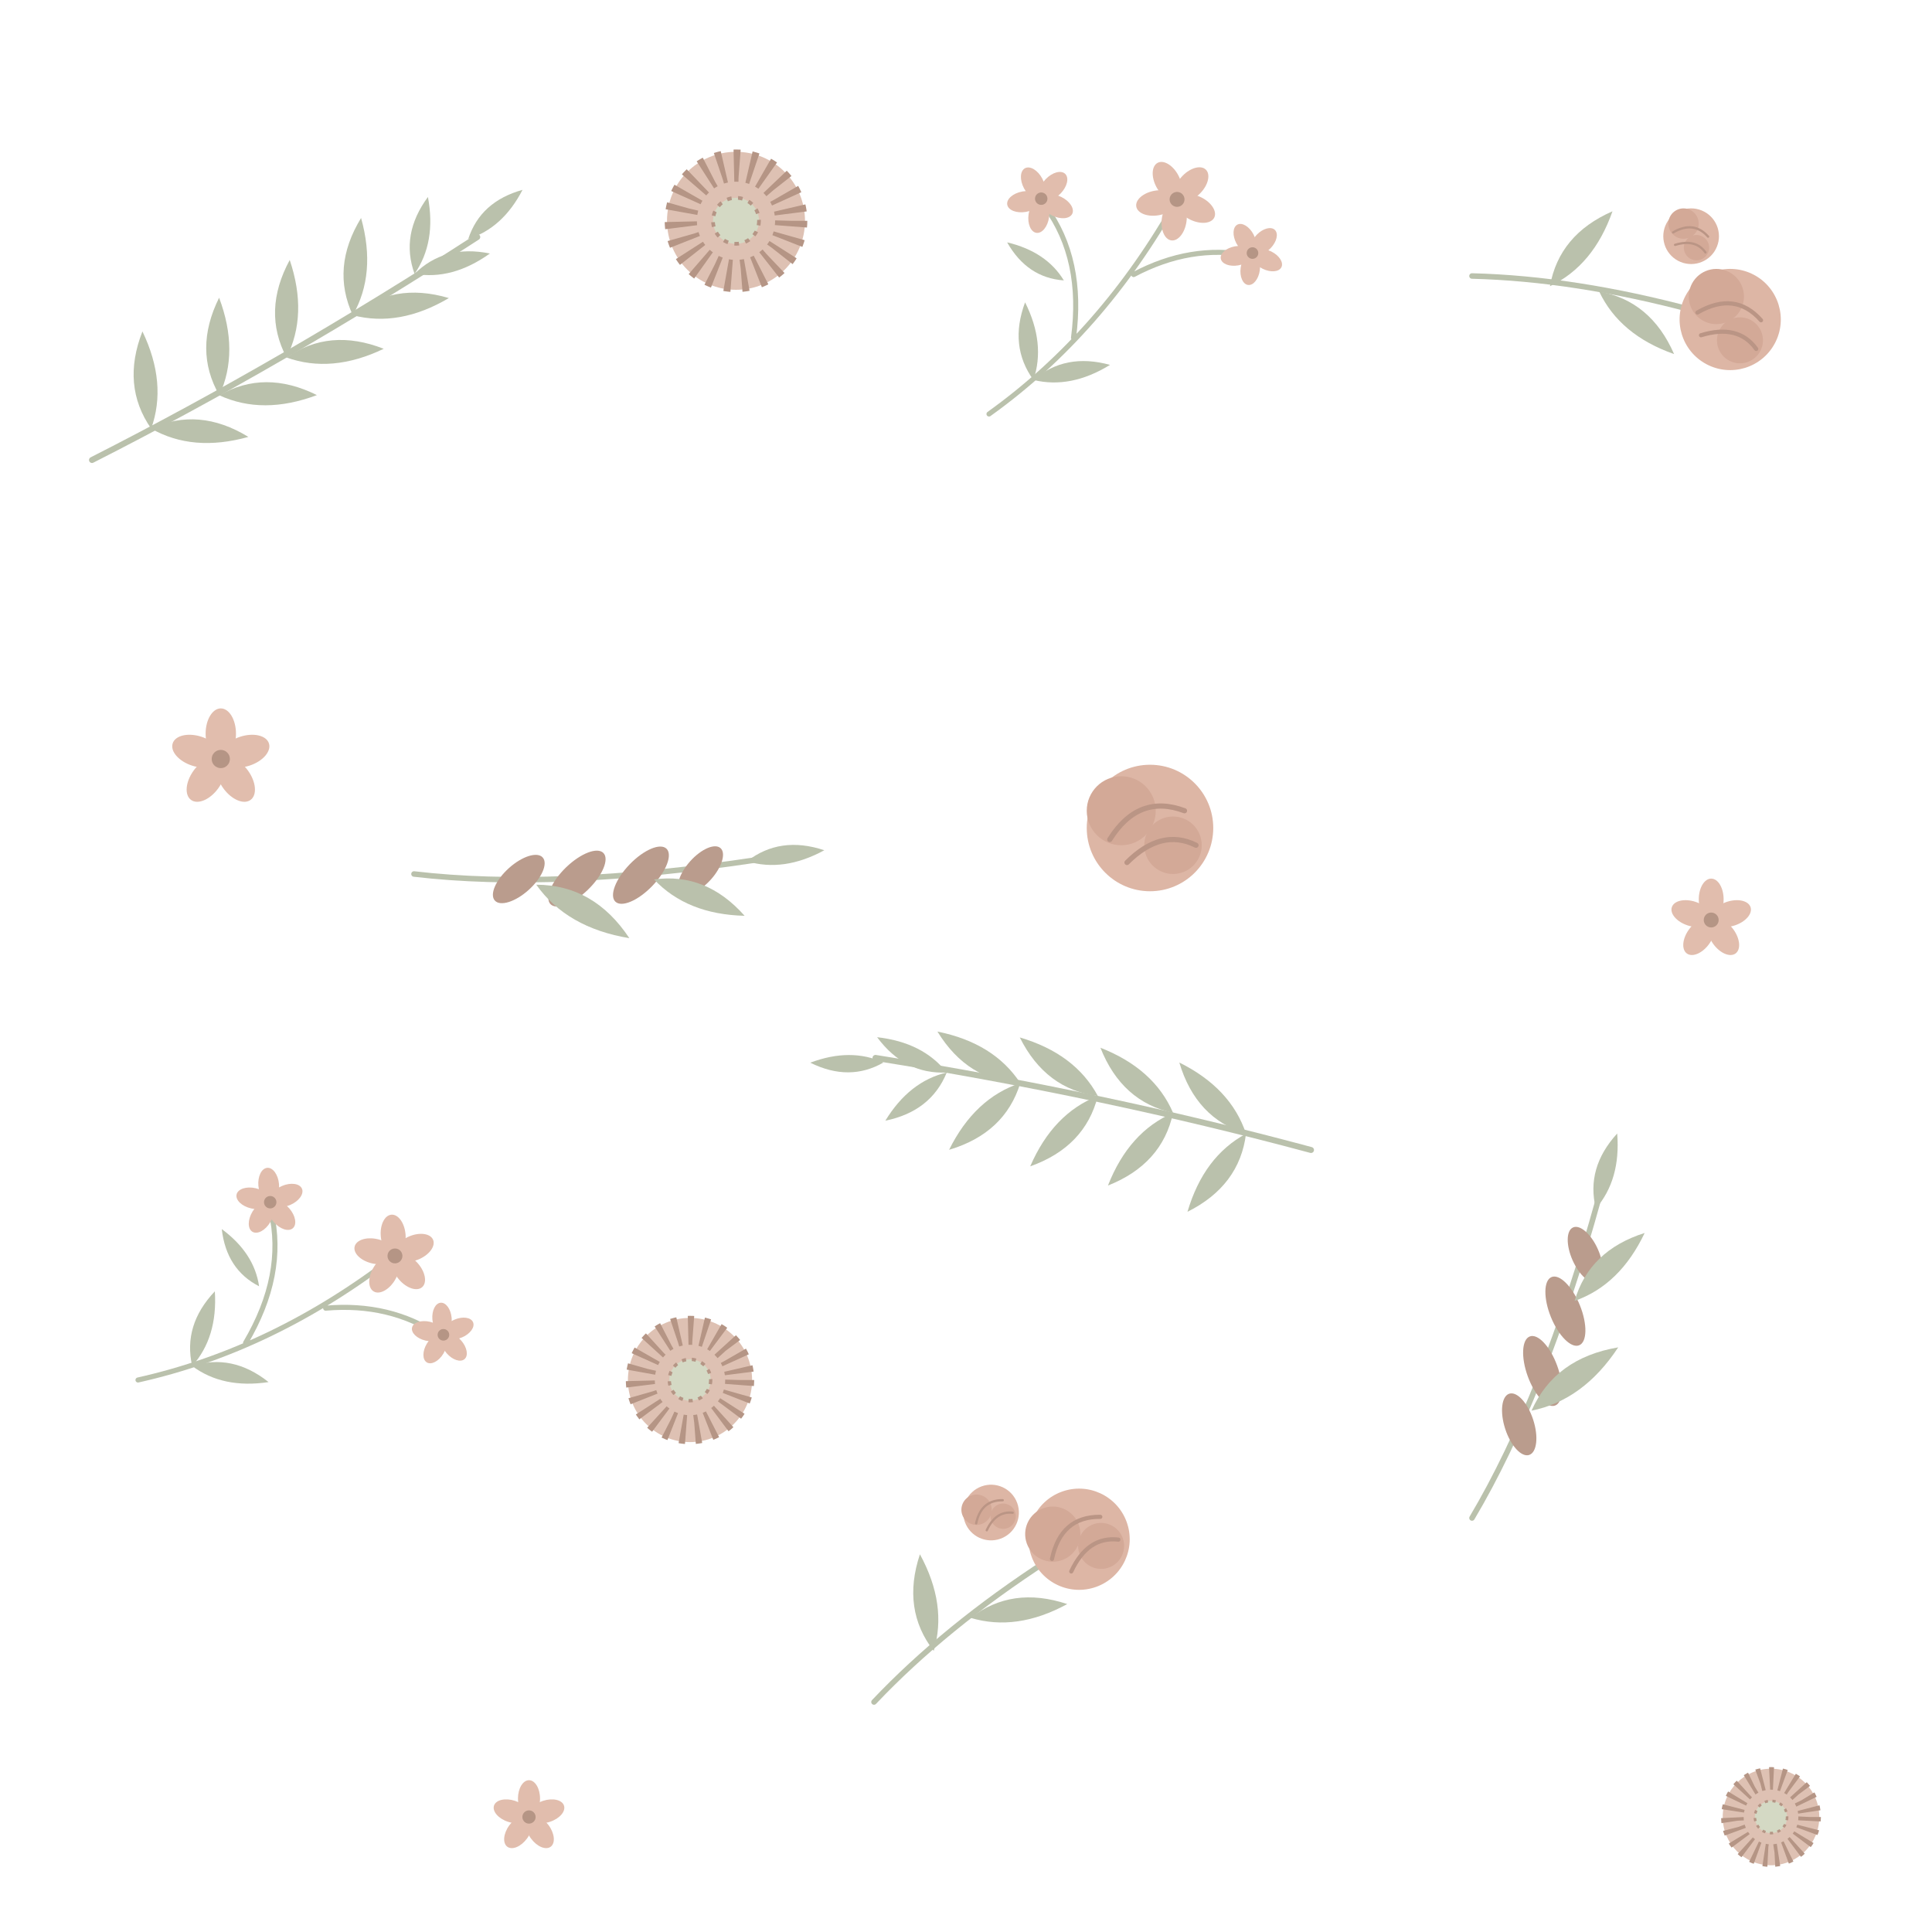
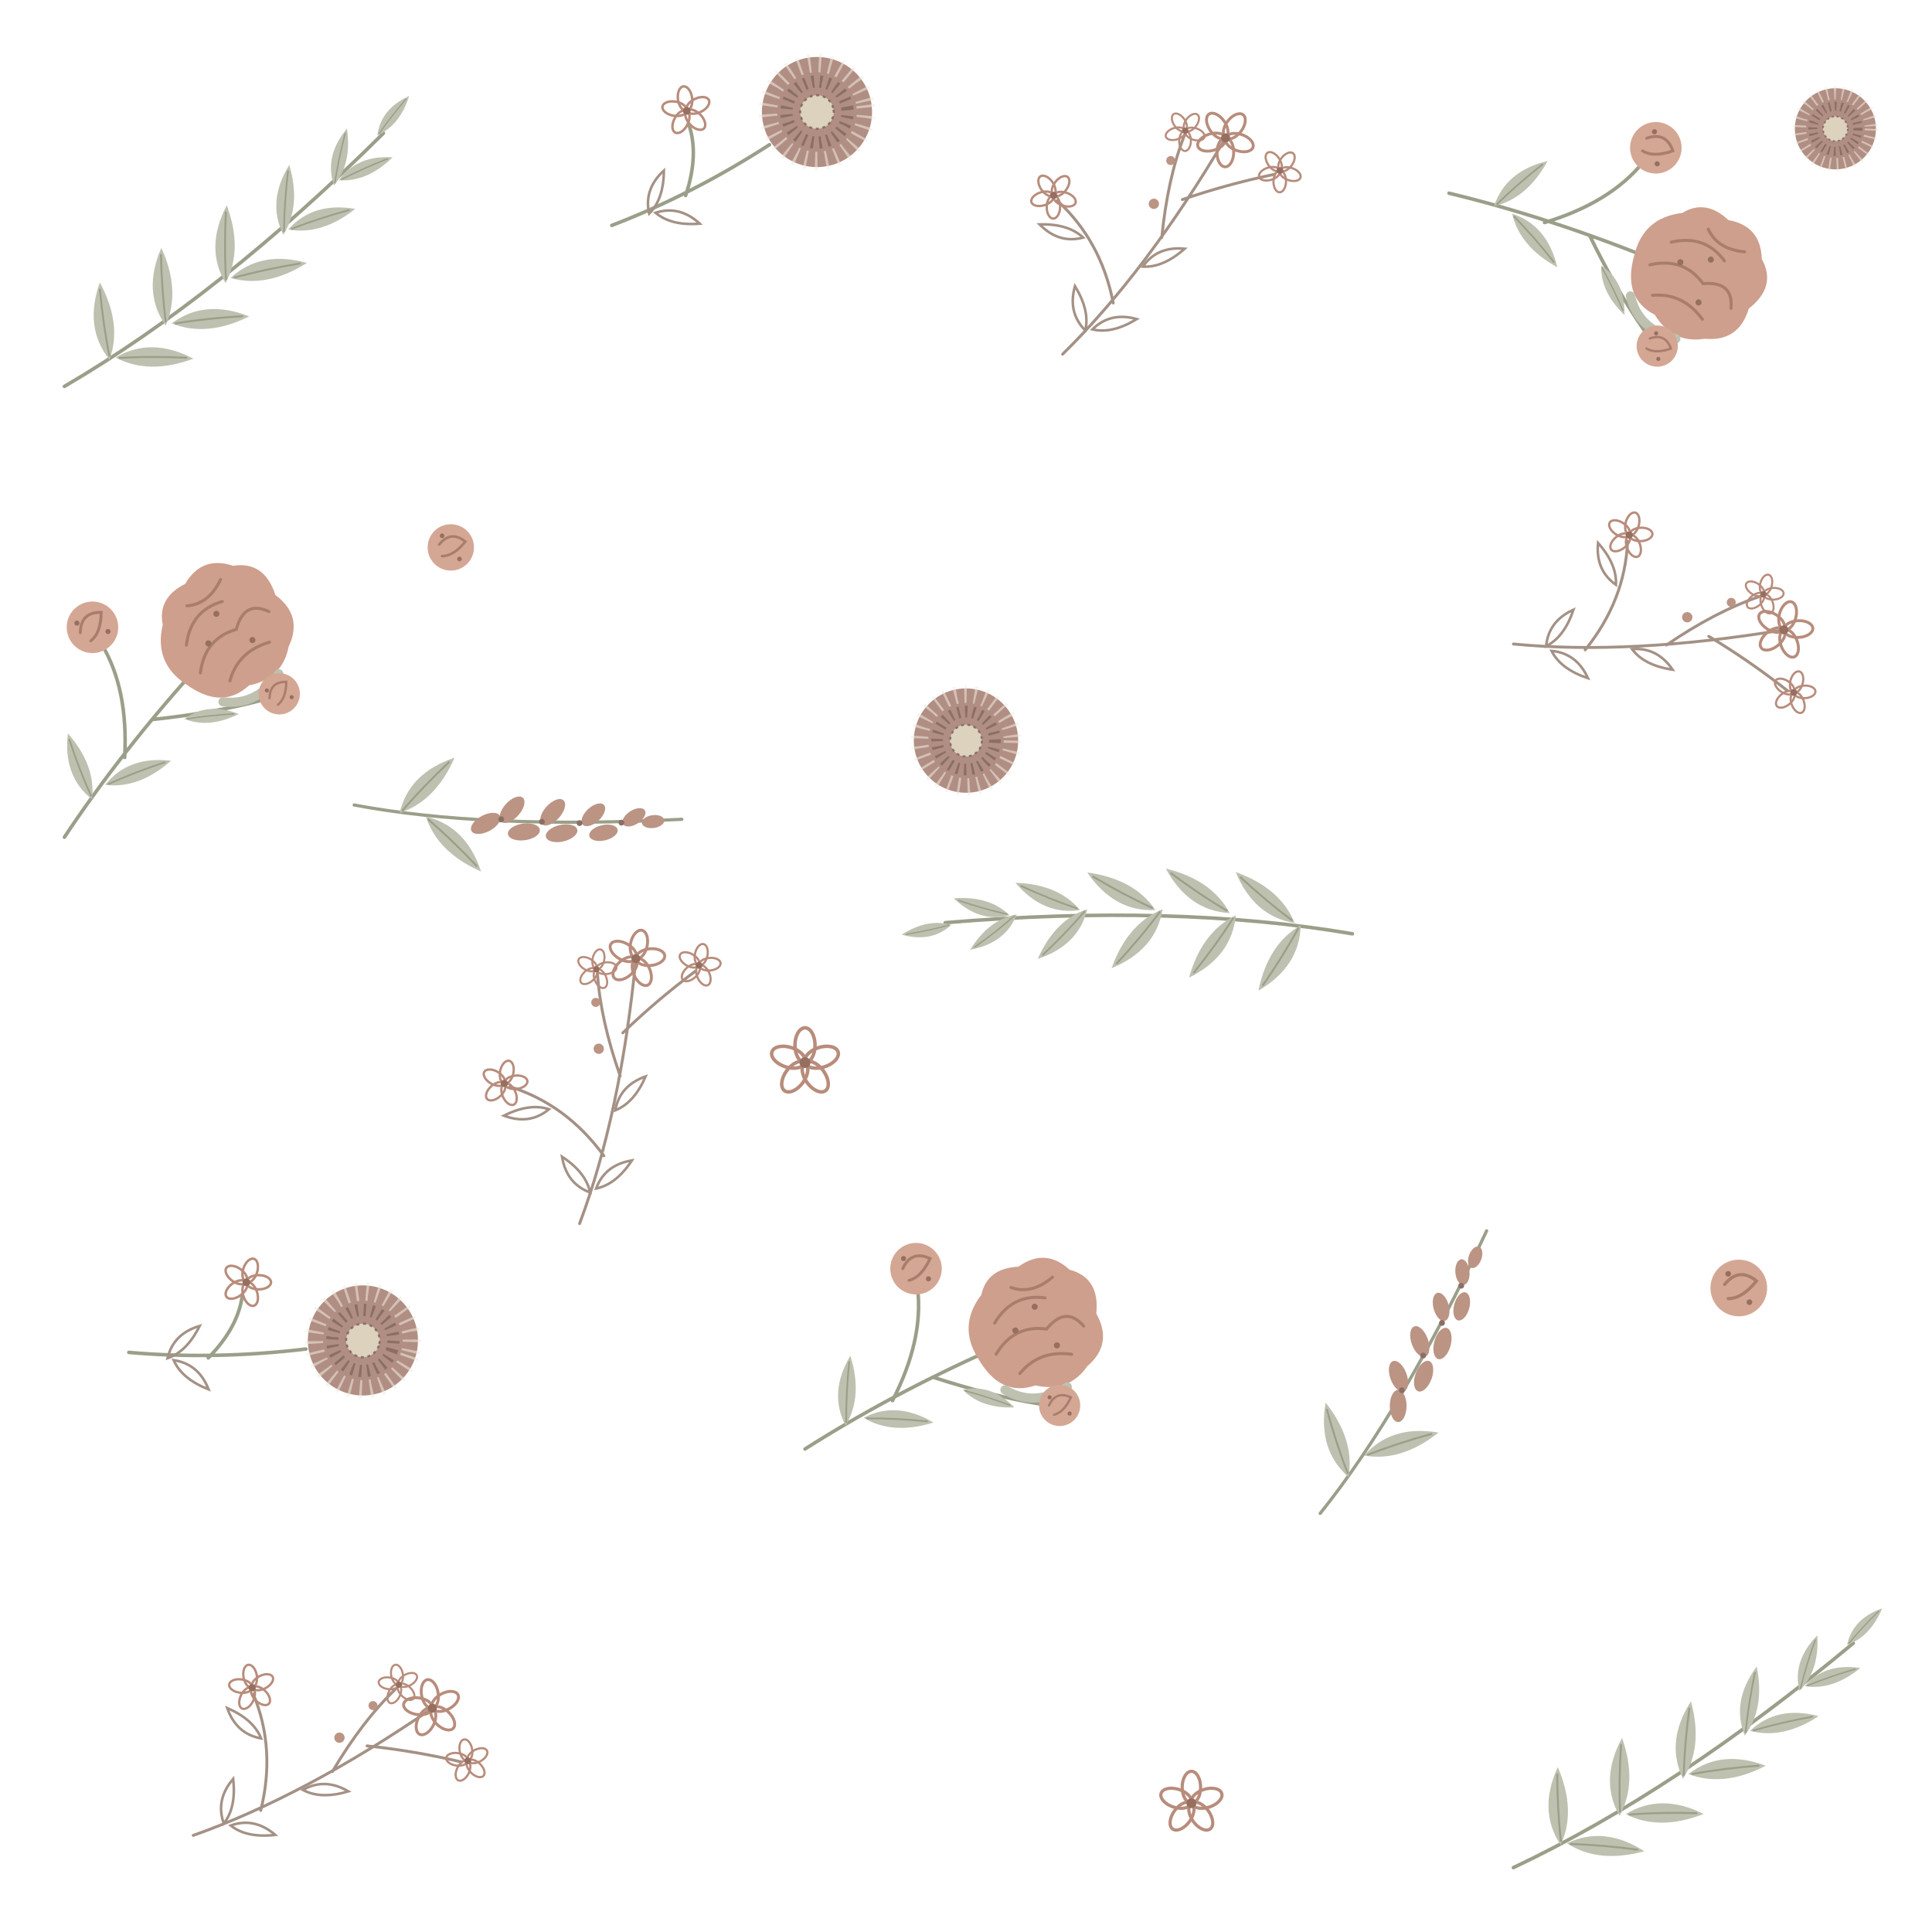
- <svg xmlns="http://www.w3.org/2000/svg" xmlns:xlink="http://www.w3.org/1999/xlink" width="420" height="420" viewBox="0 0 420 420">
+ <svg xmlns="http://www.w3.org/2000/svg" xmlns:xlink="http://www.w3.org/1999/xlink" width="600" height="600" viewBox="0 0 600 600">
  <defs>
-     <path id="hoja" d="M0 0 Q9 -7 21 -3 Q10 3 0 0Z" />
-     <g id="rama" fill="#a9b297">
-       <path d="M0 0 Q45 -12 92 -30" fill="none" stroke="#a9b297" stroke-width="1.3" stroke-linecap="round" />
-       <use xlink:href="#hoja" transform="translate(14,-4) rotate(-75)" />
-       <use xlink:href="#hoja" transform="translate(14,-4) rotate(25)" />
-       <use xlink:href="#hoja" transform="translate(30,-8) rotate(-70)" />
-       <use xlink:href="#hoja" transform="translate(30,-8) rotate(20)" />
-       <use xlink:href="#hoja" transform="translate(46,-13) rotate(-68)" />
-       <use xlink:href="#hoja" transform="translate(46,-13) rotate(15)" />
-       <use xlink:href="#hoja" transform="translate(62,-19) rotate(-65)" />
-       <use xlink:href="#hoja" transform="translate(62,-19) rotate(10)" />
-       <use xlink:href="#hoja" transform="translate(77,-25) rotate(-60) scale(.8)" />
-       <use xlink:href="#hoja" transform="translate(77,-25) rotate(5) scale(.8)" />
-       <use xlink:href="#hoja" transform="translate(90,-30) rotate(-22) scale(.75)" />
+     <g id="hoja">
+       <path d="M0 0 Q10 -8 24 -3 Q11 4 0 0Z" fill="#b7baa7" />
+       <path d="M1 0 Q11 -2 22 -3" fill="none" stroke="#8f957c" stroke-width=".6" />
+     </g>
+     <path id="hojita" d="M0 0 Q6 -5 14 -2 Q6 2 0 0Z" fill="none" stroke="#9a8578" stroke-width=".8" />
+     <g id="rama">
+       <path d="M0 0 Q55 -10 120 -40" fill="none" stroke="#8f957c" stroke-width="1.1" stroke-linecap="round" />
+       <use xlink:href="#hoja" transform="translate(16,-3) rotate(-70)" />
+       <use xlink:href="#hoja" transform="translate(18,-3) rotate(28)" />
+       <use xlink:href="#hoja" transform="translate(36,-7) rotate(-66)" />
+       <use xlink:href="#hoja" transform="translate(38,-7) rotate(22)" />
+       <use xlink:href="#hoja" transform="translate(58,-13) rotate(-62)" />
+       <use xlink:href="#hoja" transform="translate(60,-14) rotate(16)" />
+       <use xlink:href="#hoja" transform="translate(80,-21) rotate(-58) scale(.9)" />
+       <use xlink:href="#hoja" transform="translate(82,-22) rotate(10) scale(.9)" />
+       <use xlink:href="#hoja" transform="translate(100,-30) rotate(-50) scale(.75)" />
+       <use xlink:href="#hoja" transform="translate(102,-31) rotate(4) scale(.75)" />
+       <use xlink:href="#hoja" transform="translate(118,-40) rotate(-24) scale(.65)" />
    </g>
    <g id="espiga">
-       <path d="M0 0 Q30 -6 70 -26" fill="none" stroke="#a9b297" stroke-width="1.2" stroke-linecap="round" />
-       <g fill="#a98370">
-         <ellipse cx="22" cy="-6" rx="7" ry="3.2" transform="rotate(-60 22 -6)" />
-         <ellipse cx="34" cy="-10" rx="8" ry="3.4" transform="rotate(-62 34 -10)" />
-         <ellipse cx="47" cy="-15" rx="8" ry="3.4" transform="rotate(-64 47 -15)" />
-         <ellipse cx="59" cy="-20" rx="6.5" ry="3" transform="rotate(-66 59 -20)" />
+       <path d="M0 0 Q40 -8 96 -34" fill="none" stroke="#8f957c" stroke-width="1" stroke-linecap="round" />
+       <g fill="#b48877">
+         <ellipse cx="40" cy="-10" rx="5" ry="2.6" transform="rotate(-50 40 -10)" />
+         <ellipse cx="46" cy="-17" rx="5" ry="2.6" transform="rotate(-70 46 -17)" />
+         <ellipse cx="52" cy="-12" rx="5" ry="2.6" transform="rotate(-30 52 -12)" />
+         <ellipse cx="58" cy="-21" rx="5" ry="2.6" transform="rotate(-70 58 -21)" />
+         <ellipse cx="63" cy="-16" rx="5" ry="2.6" transform="rotate(-35 63 -16)" />
+         <ellipse cx="70" cy="-25" rx="4.5" ry="2.4" transform="rotate(-65 70 -25)" />
+         <ellipse cx="75" cy="-21" rx="4.5" ry="2.4" transform="rotate(-35 75 -21)" />
+         <ellipse cx="82" cy="-29" rx="4" ry="2.2" transform="rotate(-55 82 -29)" />
+         <ellipse cx="88" cy="-30" rx="3.5" ry="2" transform="rotate(-30 88 -30)" />
      </g>
-       <g fill="#a9b297">
-         <use xlink:href="#hoja" transform="translate(26,-6) rotate(20) scale(1.1)" />
-         <use xlink:href="#hoja" transform="translate(50,-15) rotate(12)" />
-         <use xlink:href="#hoja" transform="translate(68,-25) rotate(-18) scale(.8)" />
+       <g fill="#7d5f55">
+         <circle cx="44" cy="-13" r=".9" />
+         <circle cx="56" cy="-17" r=".9" />
+         <circle cx="67" cy="-21" r=".9" />
+         <circle cx="79" cy="-26" r=".9" />
      </g>
+       <use xlink:href="#hoja" transform="translate(14,-3) rotate(-60)" />
+       <use xlink:href="#hoja" transform="translate(22,-5) rotate(30)" />
+     </g>
+     <g id="peonia">
+       <path d="M-20 4 Q-24 -8 -14 -16 Q-10 -24 0 -22 Q10 -26 16 -17 Q25 -12 21 -1 Q24 10 14 15 Q6 22 -4 17 Q-16 18 -20 4Z" fill="#c9957f" />
+       <path d="M-12 -6 Q-4 -14 6 -10 M-14 4 Q-6 -4 4 0 Q12 -6 16 2 M-8 12 Q0 6 10 10 M-4 -16 Q2 -12 10 -16" fill="none" stroke="#a06f5c" stroke-width="1" stroke-linecap="round" />
+       <circle cx="-6" cy="-2" r="1" fill="#8b5f50" />
+       <circle cx="6" cy="6" r="1" fill="#8b5f50" />
+       <circle cx="2" cy="-8" r="1" fill="#8b5f50" />
+       <path d="M-14 16 Q-6 24 6 20" fill="none" stroke="#b7baa7" stroke-width="3" stroke-linecap="round" />
    </g>
    <g id="zinnia">
-       <circle r="15" fill="#d6b2a0" />
-       <circle r="12" fill="none" stroke="#a27a66" stroke-width="7" stroke-dasharray="1.2 2.1" />
-       <circle r="5" fill="#c9cfb5" />
-       <circle r="5" fill="none" stroke="#a27a66" stroke-width=".8" stroke-dasharray="1 1.4" />
+       <circle r="18" fill="#a88275" />
+       <circle r="16" fill="none" stroke="#efe7da" stroke-width="6" stroke-dasharray=".8 2.6" opacity=".55" />
+       <circle r="10" fill="none" stroke="#7d5f55" stroke-width="4" stroke-dasharray=".8 1.8" />
+       <circle r="5.5" fill="#d8cdb6" />
+       <circle r="5.5" fill="none" stroke="#7d5f55" stroke-width=".7" stroke-dasharray="1 1.2" />
    </g>
-     <g id="rosa">
-       <circle r="11" fill="#d5a48f" />
-       <circle cx="-5" cy="-3" r="6" fill="#c8937d" />
-       <circle cx="4" cy="3" r="5" fill="#c8937d" />
-       <path d="M-7 2 Q-2 -6 6 -3 M-4 6 Q2 0 8 3" fill="none" stroke="#a97a66" stroke-width=".9" stroke-linecap="round" />
+     <g id="rosita">
+       <circle r="8" fill="#cf9d88" />
+       <path d="M-4 -1 Q0 -6 5 -2 Q1 3 -3 3" fill="none" stroke="#a06f5c" stroke-width=".9" stroke-linecap="round" />
+       <circle cx="-3" cy="-4" r=".8" fill="#8b5f50" />
+       <circle cx="3" cy="4" r=".8" fill="#8b5f50" />
    </g>
-     <g id="florcita" fill="#d9ad99">
-       <ellipse cx="0" cy="-5" rx="3" ry="5" />
-       <ellipse cx="0" cy="-5" rx="3" ry="5" transform="rotate(72)" />
-       <ellipse cx="0" cy="-5" rx="3" ry="5" transform="rotate(144)" />
-       <ellipse cx="0" cy="-5" rx="3" ry="5" transform="rotate(216)" />
-       <ellipse cx="0" cy="-5" rx="3" ry="5" transform="rotate(288)" />
-       <circle r="1.8" fill="#a27a66" />
+     <g id="florcita" fill="none" stroke="#b07f6d" stroke-width=".9">
+       <ellipse cx="0" cy="-4.5" rx="2.6" ry="4.5" />
+       <ellipse cx="0" cy="-4.5" rx="2.6" ry="4.5" transform="rotate(72)" />
+       <ellipse cx="0" cy="-4.5" rx="2.6" ry="4.5" transform="rotate(144)" />
+       <ellipse cx="0" cy="-4.5" rx="2.6" ry="4.5" transform="rotate(216)" />
+       <ellipse cx="0" cy="-4.5" rx="2.6" ry="4.5" transform="rotate(288)" />
+       <circle r="1.4" fill="#8b5f50" stroke="none" />
    </g>
-     <g id="ramito">
-       <path d="M0 0 Q30 -4 58 -22 M24 -6 Q34 -20 32 -34 M42 -12 Q56 -12 66 -4" fill="none" stroke="#a9b297" stroke-width="1.1" stroke-linecap="round" />
-       <g fill="#a9b297">
-         <use xlink:href="#hoja" transform="translate(12,-2) rotate(-60) scale(.8)" />
-         <use xlink:href="#hoja" transform="translate(12,-2) rotate(25) scale(.8)" />
-         <use xlink:href="#hoja" transform="translate(28,-18) rotate(-110) scale(.7)" />
-       </g>
-       <use xlink:href="#florcita" transform="translate(58,-22) scale(.9)" />
-       <use xlink:href="#florcita" transform="translate(32,-36) scale(.75)" />
-       <use xlink:href="#florcita" transform="translate(67,-4) scale(.7)" />
+     <g id="silvestre">
+       <path d="M0 0 Q36 -6 80 -26 M22 -4 Q30 -22 26 -40 M46 -12 Q58 -26 70 -34 M58 -18 Q72 -14 86 -8" fill="none" stroke="#9a8578" stroke-width=".9" stroke-linecap="round" />
+       <use xlink:href="#hojita" transform="translate(10,-2) rotate(-60)" />
+       <use xlink:href="#hojita" transform="translate(12,-1) rotate(30)" />
+       <use xlink:href="#hojita" transform="translate(26,-26) rotate(-120)" />
+       <use xlink:href="#hojita" transform="translate(36,-8) rotate(20)" />
+       <use xlink:href="#florcita" transform="translate(80,-26)" />
+       <use xlink:href="#florcita" transform="translate(26,-42) scale(.8)" />
+       <use xlink:href="#florcita" transform="translate(71,-35) scale(.7)" />
+       <use xlink:href="#florcita" transform="translate(88,-8) scale(.75)" />
+       <circle cx="50" cy="-22" r="1.6" fill="#b48877" />
+       <circle cx="62" cy="-30" r="1.4" fill="#b48877" />
    </g>
-     <g id="tallo-rosa">
-       <path d="M0 0 Q20 -10 46 -16" fill="none" stroke="#a9b297" stroke-width="1.2" stroke-linecap="round" />
-       <g fill="#a9b297">
-         <use xlink:href="#hoja" transform="translate(16,-6) rotate(-70)" />
-         <use xlink:href="#hoja" transform="translate(26,-10) rotate(20)" />
-       </g>
-       <use xlink:href="#rosa" transform="translate(54,-18)" />
-       <use xlink:href="#rosa" transform="translate(38,-30) scale(.55)" />
+     <g id="ramo-peonia">
+       <path d="M0 0 Q30 -10 64 -16 M30 -8 Q44 -24 46 -40 M44 -12 Q60 -2 74 4" fill="none" stroke="#8f957c" stroke-width="1.1" stroke-linecap="round" />
+       <use xlink:href="#hoja" transform="translate(14,-4) rotate(-65) scale(.9)" />
+       <use xlink:href="#hoja" transform="translate(20,-5) rotate(25) scale(.9)" />
+       <use xlink:href="#hoja" transform="translate(52,-6) rotate(40) scale(.7)" />
+       <use xlink:href="#peonia" transform="translate(78,-18) scale(.95)" />
+       <use xlink:href="#rosita" transform="translate(47,-46)" />
+       <use xlink:href="#rosita" transform="translate(80,6) scale(.8)" />
+     </g>
+     <g id="ramo-zinnia">
+       <path d="M0 0 Q26 -6 52 -18 M24 -6 Q30 -18 28 -28" fill="none" stroke="#8f957c" stroke-width="1.1" stroke-linecap="round" />
+       <use xlink:href="#hojita" transform="translate(12,-2) rotate(-55)" />
+       <use xlink:href="#hojita" transform="translate(14,-2) rotate(30)" />
+       <use xlink:href="#florcita" transform="translate(28,-32) scale(.85)" />
+       <use xlink:href="#zinnia" transform="translate(68,-26) scale(.95)" />
    </g>
  </defs>
-   <g opacity=".8">
-     <use xlink:href="#rama" transform="translate(20,100) rotate(-12)" />
-     <use xlink:href="#zinnia" transform="translate(160,48)" />
-     <use xlink:href="#ramito" transform="translate(215,90) rotate(-28)" />
-     <use xlink:href="#tallo-rosa" transform="translate(320,60) rotate(28)" />
-     <use xlink:href="#espiga" transform="translate(90,190) rotate(18)" />
-     <use xlink:href="#florcita" transform="translate(48,165) scale(1.1)" />
-     <use xlink:href="#rosa" transform="translate(250,180) scale(1.25)" />
-     <use xlink:href="#rama" transform="translate(285,250) rotate(-150)" />
-     <use xlink:href="#ramito" transform="translate(30,300) rotate(-5)" />
-     <use xlink:href="#zinnia" transform="translate(150,300) scale(.9)" />
-     <use xlink:href="#tallo-rosa" transform="translate(190,370) rotate(-20)" />
-     <use xlink:href="#espiga" transform="translate(320,330) rotate(-48)" />
-     <use xlink:href="#florcita" transform="translate(372,200) scale(.9)" />
-     <use xlink:href="#zinnia" transform="translate(385,395) scale(.7)" />
-     <use xlink:href="#florcita" transform="translate(115,395) scale(.8)" />
+   <g opacity=".9">
+     <use xlink:href="#rama" transform="translate(20,120) rotate(-20)" />
+     <use xlink:href="#ramo-zinnia" transform="translate(190,70) rotate(-8)" />
+     <use xlink:href="#silvestre" transform="translate(330,110) rotate(-35)" />
+     <use xlink:href="#ramo-peonia" transform="translate(450,60) rotate(32)" />
+     <use xlink:href="#espiga" transform="translate(110,250) rotate(22)" />
+     <use xlink:href="#ramo-peonia" transform="translate(20,260) rotate(-38)" />
+     <use xlink:href="#rama" transform="translate(420,290) rotate(-160)" />
+     <use xlink:href="#zinnia" transform="translate(300,230) scale(.9)" />
+     <use xlink:href="#silvestre" transform="translate(470,200) rotate(15)" />
+     <use xlink:href="#ramo-zinnia" transform="translate(40,420) rotate(18)" />
+     <use xlink:href="#silvestre" transform="translate(180,380) rotate(-60)" />
+     <use xlink:href="#ramo-peonia" transform="translate(250,450) rotate(-14)" />
+     <use xlink:href="#espiga" transform="translate(410,470) rotate(-40)" />
+     <use xlink:href="#rosita" transform="translate(540,400) scale(1.1)" />
+     <use xlink:href="#florcita" transform="translate(250,330) scale(1.2)" />
+     <use xlink:href="#rama" transform="translate(470,580) rotate(-15)" />
+     <use xlink:href="#silvestre" transform="translate(60,570) rotate(-10)" />
+     <use xlink:href="#zinnia" transform="translate(570,40) scale(.7)" />
+     <use xlink:href="#rosita" transform="translate(140,170) scale(.9)" />
+     <use xlink:href="#florcita" transform="translate(370,560) scale(1.1)" />
  </g>
</svg>
